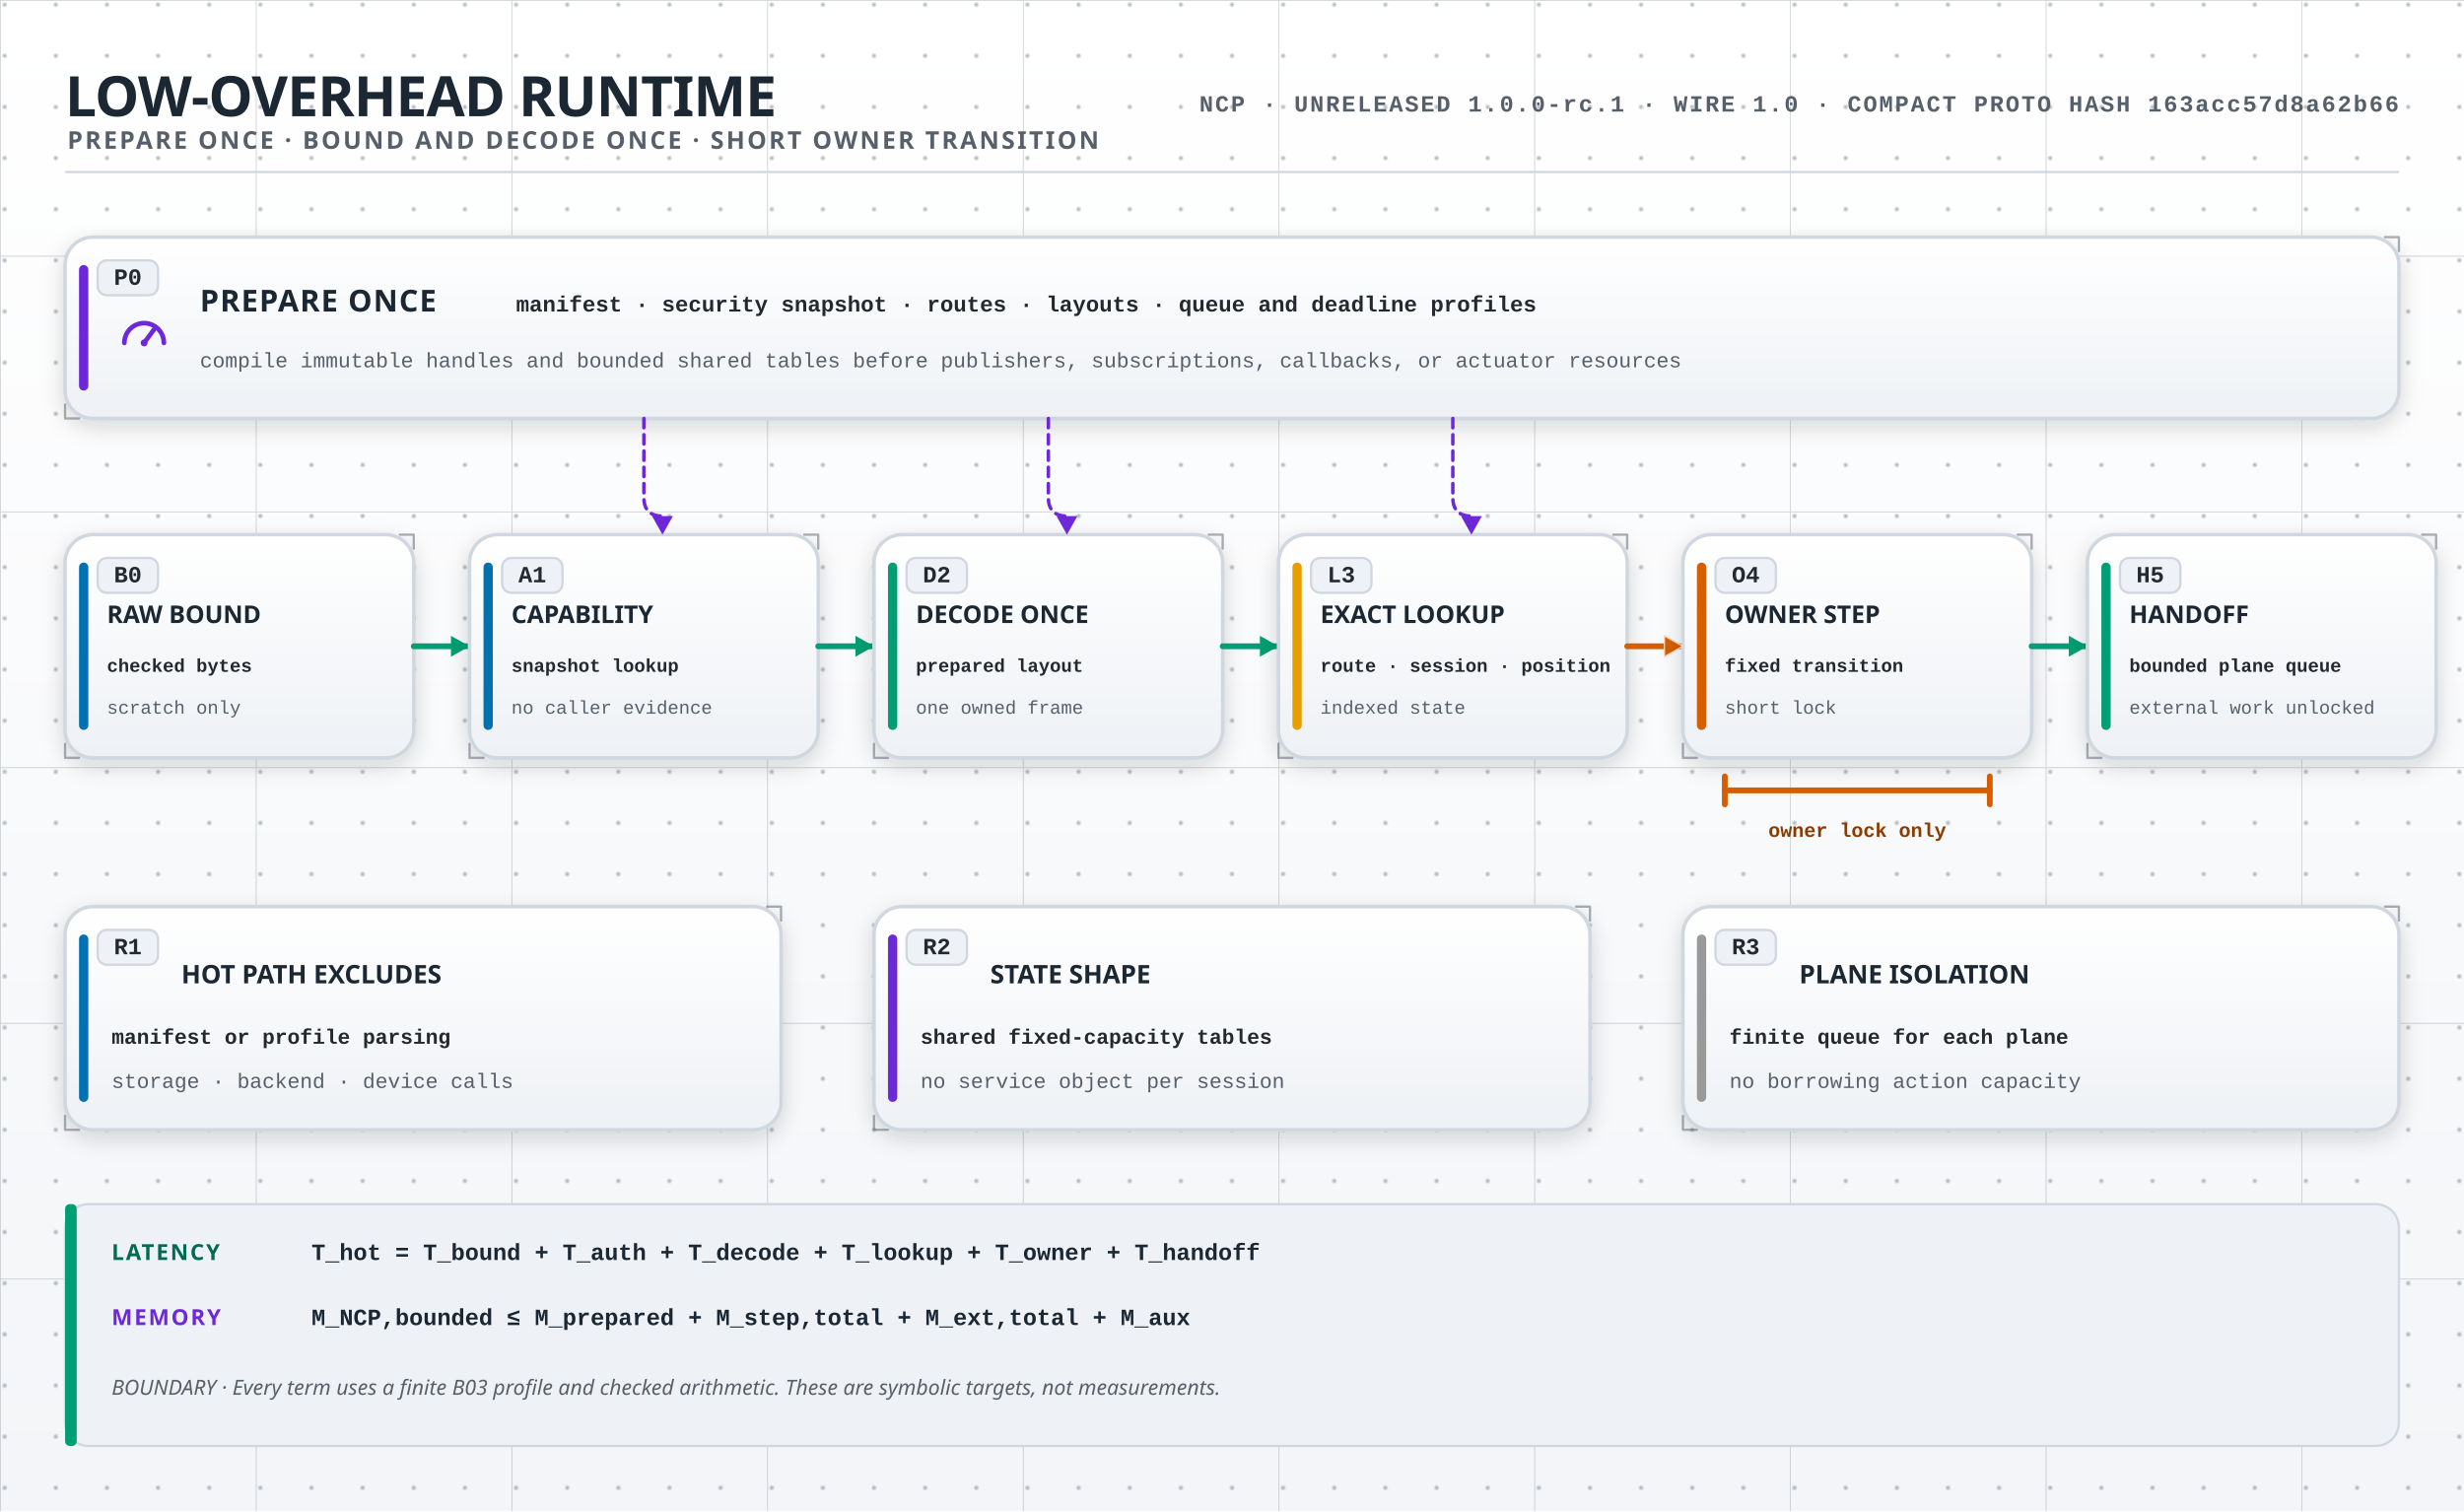
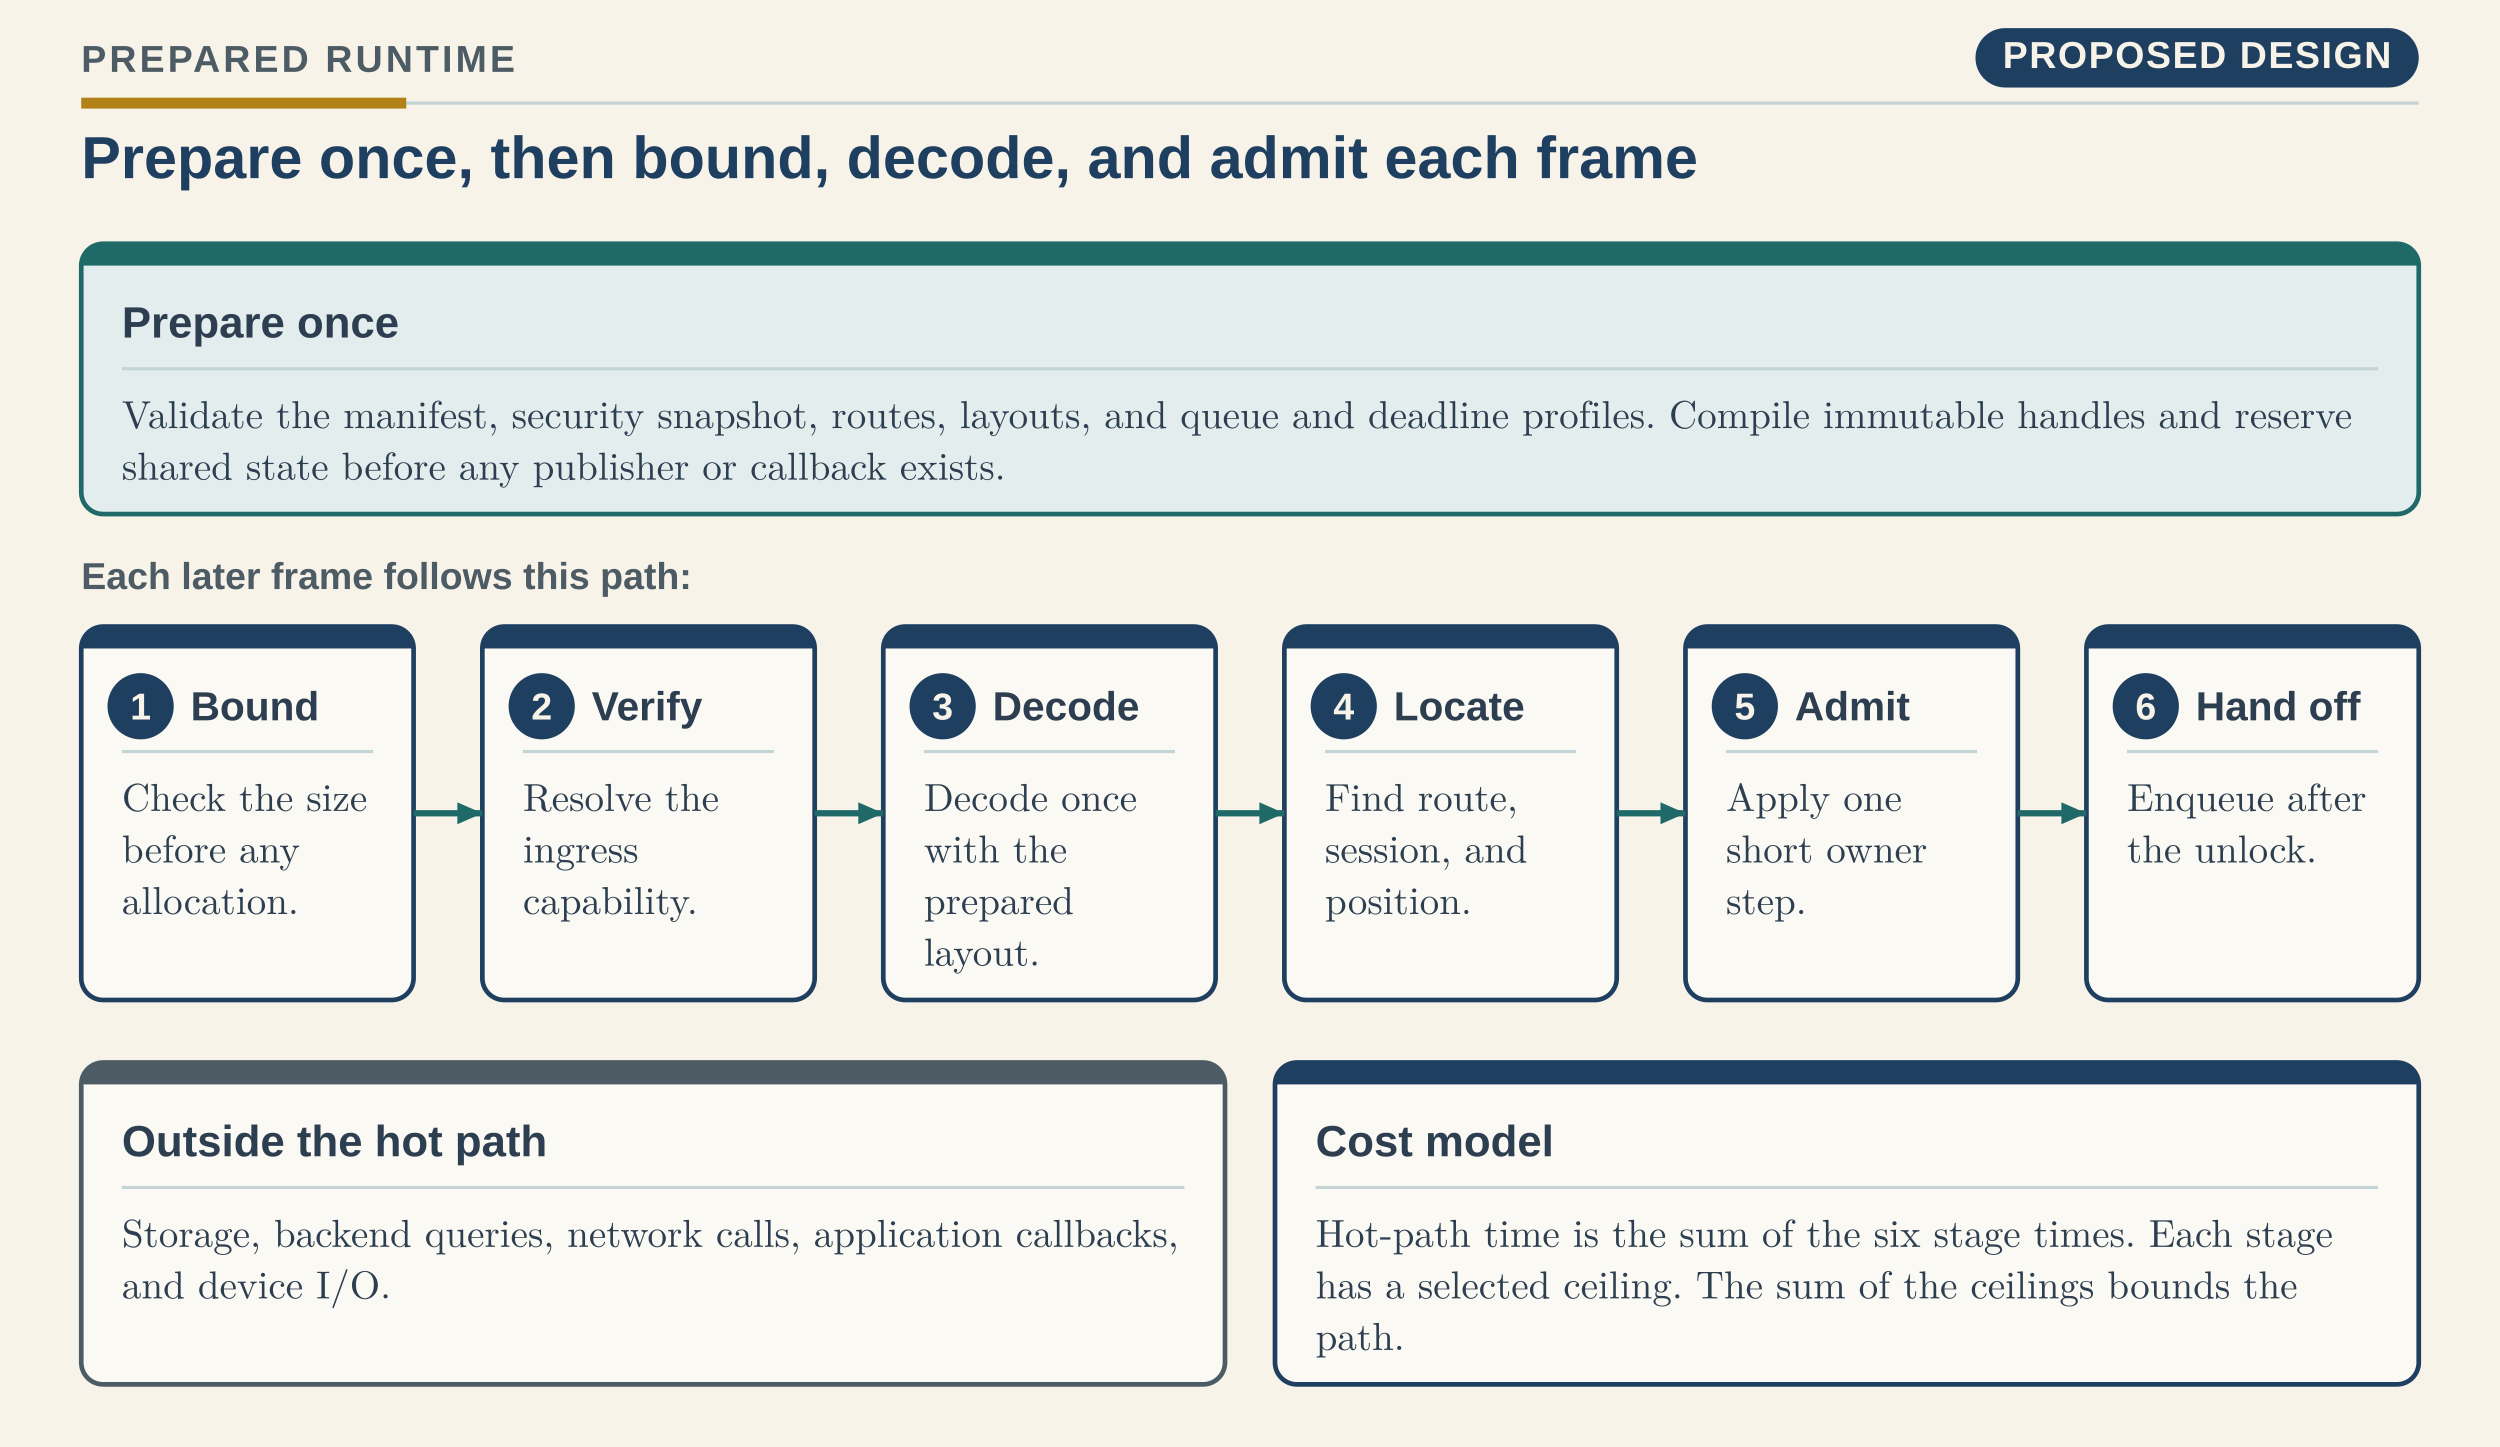
- <svg xmlns="http://www.w3.org/2000/svg" width="1060" height="650" viewBox="0 0 1060 650" font-family="-apple-system, BlinkMacSystemFont, 'Segoe UI', 'Noto Sans', Helvetica, Arial, sans-serif" role="img" aria-labelledby="ncp-runtime-title ncp-runtime-desc">
+ <svg xmlns="http://www.w3.org/2000/svg" xml:lang="en" width="1600" height="926" viewBox="0 0 1600 926" role="img" aria-labelledby="runtime-title runtime-desc">
  <defs>
-     <linearGradient id="pageBg" x1="0" y1="0" x2="0" y2="1">
-       <stop offset="0" stop-color="#ffffff" />
-       <stop offset="1" stop-color="#f3f5f8" />
-     </linearGradient>
-     <linearGradient id="surface" x1="0" y1="0" x2="0" y2="1">
-       <stop offset="0" stop-color="#ffffff" />
-       <stop offset="1" stop-color="#eef1f5" />
-     </linearGradient>
-     <linearGradient id="busAction" x1="0" y1="0" x2="1" y2="0">
-       <stop offset="0" stop-color="#D55E00" stop-opacity="1" />
-       <stop offset="0.5" stop-color="#D55E00" stop-opacity="1" />
-       <stop offset="1" stop-color="#b94f00" stop-opacity="1" />
-     </linearGradient>
-     <linearGradient id="contractHero" x1="0" y1="0" x2="1" y2="1">
-       <stop offset="0" stop-color="#6D28D9" />
-       <stop offset="1" stop-color="#5b21b6" />
-     </linearGradient>
-     <radialGradient id="gridDot" cx="0.5" cy="0.5" r="0.5">
-       <stop offset="0" stop-color="#57606a" stop-opacity="0.5" />
-       <stop offset="1" stop-color="#57606a" stop-opacity="0" />
-     </radialGradient>
-     <pattern id="grid" width="22" height="22" patternUnits="userSpaceOnUse">
-       <circle cx="2" cy="2" r="1.4" fill="url(#gridDot)" />
+     <style>.s{font-family:'Source Sans Pro', 'Source Sans 3', Arial, 'Liberation Sans', 'Helvetica Neue', Helvetica, sans-serif}.r{font-family:'Latin Modern Roman', 'LM Roman 10', 'Times New Roman', 'Liberation Serif', Times, serif}</style>
+     <marker id="runtime-arrow-turquoise" viewBox="0 0 16 14" refX="16" refY="7" markerWidth="16" markerHeight="14" markerUnits="userSpaceOnUse" orient="auto-start-reverse">
+       <path d="M0,0 L16,7 L0,14 z" fill="#1F6968" />
+     </marker>
+     <pattern id="runtime-hatch" width="12" height="12" patternUnits="userSpaceOnUse" patternTransform="rotate(40)">
+       <line x1="0" y1="0" x2="0" y2="12" stroke="#B28218" stroke-width="3" />
    </pattern>
-     <pattern id="gridMajor" width="110" height="110" patternUnits="userSpaceOnUse">
-       <path d="M110 0H0V110" fill="none" stroke="#57606a" stroke-width="0.75" stroke-opacity="0.26" />
-     </pattern>
-     <filter id="soft" x="-40%" y="-40%" width="180%" height="180%" color-interpolation-filters="sRGB">
-       <feDropShadow dx="0" dy="3" stdDeviation="5" flood-color="#1b2733" flood-opacity="0.18" />
-     </filter>
-     <filter id="halo" x="-60%" y="-60%" width="220%" height="220%" color-interpolation-filters="sRGB">
-       <feGaussianBlur stdDeviation="3" />
-     </filter>
-     <filter id="glow" x="-90%" y="-90%" width="280%" height="280%" color-interpolation-filters="sRGB">
-       <feGaussianBlur in="SourceAlpha" stdDeviation="3.4" result="b" />
-       <feFlood flood-color="#D55E00" flood-opacity="0.4" />
-       <feComposite in2="b" operator="in" result="g" />
-       <feMerge>
-         <feMergeNode in="g" />
-         <feMergeNode in="SourceGraphic" />
-       </feMerge>
-     </filter>
-     <marker id="arrowAction" markerUnits="userSpaceOnUse" markerWidth="12" markerHeight="12" refX="9" refY="5.5" orient="auto">
-       <path d="M1,1 L9,5.5 L1,10 Z" fill="#D55E00" />
-     </marker>
-     <marker id="arrowControl" markerUnits="userSpaceOnUse" markerWidth="12" markerHeight="12" refX="9" refY="5.5" orient="auto">
-       <path d="M1,1 L9,5.5 L1,10 Z" fill="#0072B2" />
-     </marker>
-     <marker id="replyControl" markerUnits="userSpaceOnUse" markerWidth="12" markerHeight="12" refX="9" refY="5.5" orient="auto">
-       <path d="M2,1.5 L9,5.5 L2,9.5" fill="none" stroke="#0072B2" stroke-width="1.7" stroke-linecap="round" stroke-linejoin="round" />
-     </marker>
-     <marker id="arrowPercep" markerUnits="userSpaceOnUse" markerWidth="12" markerHeight="12" refX="9" refY="5.5" orient="auto">
-       <path d="M1,1 L9,5.5 L1,10 Z" fill="#56B4E9" />
-     </marker>
-     <marker id="tapObserve" markerUnits="userSpaceOnUse" markerWidth="10" markerHeight="10" refX="5" refY="5" orient="auto">
-       <circle cx="5" cy="5" r="3.2" fill="none" stroke="#999999" stroke-width="1.5" />
-     </marker>
-     <marker id="arrowContract" markerUnits="userSpaceOnUse" markerWidth="12" markerHeight="12" refX="9" refY="5.5" orient="auto">
-       <path d="M1,1 L9,5.5 L1,10 Z" fill="#6D28D9" />
-     </marker>
-     <marker id="submoduleArrow" markerUnits="userSpaceOnUse" markerWidth="12" markerHeight="12" refX="9" refY="5.5" orient="auto">
-       <path d="M2,1.5 L9,5.5 L2,9.5" fill="none" stroke="#999999" stroke-width="1.7" stroke-linecap="round" stroke-linejoin="round" />
-     </marker>
-     <marker id="arrowActive" markerUnits="userSpaceOnUse" markerWidth="12" markerHeight="12" refX="9" refY="5.5" orient="auto">
-       <path d="M1,1 L9,5.5 L1,10 Z" fill="#009E73" />
-     </marker>
-     <marker id="arrowEstop" markerUnits="userSpaceOnUse" markerWidth="12" markerHeight="12" refX="9" refY="5.5" orient="auto">
-       <path d="M1,1 L9,5.5 L1,10 Z" fill="#D55E00" stroke="#ffd9c2" stroke-width="0.6" />
-     </marker>
-     <marker id="arrowHold" markerUnits="userSpaceOnUse" markerWidth="12" markerHeight="12" refX="9" refY="5.5" orient="auto">
-       <path d="M1,1 L9,5.5 L1,10 Z" fill="#E69F00" />
-     </marker>
-     <marker id="arrowMut" markerUnits="userSpaceOnUse" markerWidth="12" markerHeight="12" refX="9" refY="5.5" orient="auto">
-       <path d="M1,1 L9,5.5 L1,10 Z" fill="#57606a" />
-     </marker>
-     <marker id="arrowConfig" markerUnits="userSpaceOnUse" markerWidth="12" markerHeight="12" refX="9" refY="5.5" orient="auto">
-       <path d="M1,1 L9,5.5 L1,10 Z" fill="#CC79A7" />
-     </marker>
-     <filter id="glowContract" x="-90%" y="-90%" width="280%" height="280%" color-interpolation-filters="sRGB">
-       <feGaussianBlur in="SourceAlpha" stdDeviation="3.4" result="b" />
-       <feFlood flood-color="#6D28D9" flood-opacity="0.4" />
-       <feComposite in2="b" operator="in" result="g" />
-       <feMerge>
-         <feMergeNode in="g" />
-         <feMergeNode in="SourceGraphic" />
-       </feMerge>
-     </filter>
-     <filter id="glowActive" x="-90%" y="-90%" width="280%" height="280%" color-interpolation-filters="sRGB">
-       <feGaussianBlur in="SourceAlpha" stdDeviation="3.4" result="b" />
-       <feFlood flood-color="#009E73" flood-opacity="0.4" />
-       <feComposite in2="b" operator="in" result="g" />
-       <feMerge>
-         <feMergeNode in="g" />
-         <feMergeNode in="SourceGraphic" />
-       </feMerge>
-     </filter>
  </defs>
-   <rect x="0" y="0" width="1060" height="650" rx="0" fill="url(#pageBg)" />
-   <rect x="0" y="0" width="1060" height="650" rx="0" fill="url(#gridMajor)" />
-   <rect x="0" y="0" width="1060" height="650" rx="0" fill="url(#grid)" />
-   <text x="28" y="50" font-family="-apple-system, BlinkMacSystemFont, 'Segoe UI', 'Noto Sans', Helvetica, Arial, sans-serif" font-size="24" font-weight="800" font-style="normal" fill="#1b2733" text-anchor="start" letter-spacing="-0.3" text-rendering="geometricPrecision">LOW-OVERHEAD RUNTIME</text>
-   <text x="29" y="64" font-family="-apple-system, BlinkMacSystemFont, 'Segoe UI', 'Noto Sans', Helvetica, Arial, sans-serif" font-size="10.5" font-weight="600" font-style="normal" fill="#57606a" text-anchor="start" letter-spacing="1.0" text-rendering="geometricPrecision">PREPARE ONCE  ·  BOUND AND DECODE ONCE  ·  SHORT OWNER TRANSITION</text>
-   <line x1="28" y1="74" x2="1032" y2="74" stroke="#d0d7de" stroke-width="1" stroke-linecap="butt" />
-   <text x="1032" y="48" font-family="ui-monospace, SFMono-Regular, 'SF Mono', Menlo, Consolas, 'Liberation Mono', monospace" font-size="10" font-weight="600" font-style="normal" fill="#57606a" text-anchor="end" letter-spacing="0.8" text-rendering="geometricPrecision">NCP · UNRELEASED 1.0.0-rc.1 · WIRE 1.0 · COMPACT PROTO HASH 163acc57d8a62b66</text>
-   <rect x="28" y="102" width="1004" height="78" rx="12" fill="url(#surface)" filter="url(#soft)" />
-   <rect x="28" y="102" width="1004" height="78" rx="12" fill="none" stroke="#d0d7de" stroke-width="1.5" />
-   <rect x="34" y="114" width="4" height="54" rx="2" fill="#6D28D9" />
-   <path d="M1026,102 L1032,102 L1032,108" fill="none" stroke="#57606a" stroke-width="1" stroke-linecap="round" stroke-linejoin="round" stroke-opacity="0.5" />
-   <path d="M28,174 L28,180 L34,180" fill="none" stroke="#57606a" stroke-width="1" stroke-linecap="round" stroke-linejoin="round" stroke-opacity="0.5" />
-   <rect x="42" y="112" width="26" height="15" rx="4" fill="#eef1f5" stroke="#d0d7de" stroke-width="1" />
-   <text x="55" y="122.5" font-family="ui-monospace, SFMono-Regular, 'SF Mono', Menlo, Consolas, 'Liberation Mono', monospace" font-size="10" font-weight="700" font-style="normal" fill="#24292f" text-anchor="middle" text-rendering="geometricPrecision">P0</text>
-   <g transform="translate(50,130) scale(1)" fill="none" stroke="#6D28D9" stroke-width="2" stroke-linecap="round" stroke-linejoin="round">
-     <path d="M3.5 17.5a8.5 8.5 0 0 1 17 0" />
-     <path d="M12 17.5 16.2 11.8" />
-     <circle cx="12" cy="17.5" r="1.5" fill="#6D28D9" stroke="none" />
-   </g>
-   <text x="86" y="134" font-family="-apple-system, BlinkMacSystemFont, 'Segoe UI', 'Noto Sans', Helvetica, Arial, sans-serif" font-size="13" font-weight="800" font-style="normal" fill="#1b2733" text-anchor="start" letter-spacing="0.5" text-rendering="geometricPrecision">PREPARE ONCE</text>
-   <text x="222" y="134" font-family="ui-monospace, SFMono-Regular, 'SF Mono', Menlo, Consolas, 'Liberation Mono', monospace" font-size="9.5" font-weight="600" font-style="normal" fill="#24292f" text-anchor="start" text-rendering="geometricPrecision">manifest · security snapshot · routes · layouts · queue and deadline profiles</text>
-   <text x="86" y="158" font-family="ui-monospace, SFMono-Regular, 'SF Mono', Menlo, Consolas, 'Liberation Mono', monospace" font-size="9" font-weight="500" font-style="normal" fill="#57606a" text-anchor="start" text-rendering="geometricPrecision">compile immutable handles and bounded shared tables before publishers, subscriptions, callbacks, or actuator resources</text>
-   <rect x="28" y="230" width="150" height="96" rx="12" fill="url(#surface)" filter="url(#soft)" />
-   <rect x="28" y="230" width="150" height="96" rx="12" fill="none" stroke="#d0d7de" stroke-width="1.5" />
-   <rect x="34" y="242" width="4" height="72" rx="2" fill="#0072B2" />
-   <path d="M172,230 L178,230 L178,236" fill="none" stroke="#57606a" stroke-width="1" stroke-linecap="round" stroke-linejoin="round" stroke-opacity="0.5" />
-   <path d="M28,320 L28,326 L34,326" fill="none" stroke="#57606a" stroke-width="1" stroke-linecap="round" stroke-linejoin="round" stroke-opacity="0.5" />
-   <rect x="42" y="240" width="26" height="15" rx="4" fill="#eef1f5" stroke="#d0d7de" stroke-width="1" />
-   <text x="55" y="250.5" font-family="ui-monospace, SFMono-Regular, 'SF Mono', Menlo, Consolas, 'Liberation Mono', monospace" font-size="10" font-weight="700" font-style="normal" fill="#24292f" text-anchor="middle" text-rendering="geometricPrecision">B0</text>
-   <text x="46" y="268" font-family="-apple-system, BlinkMacSystemFont, 'Segoe UI', 'Noto Sans', Helvetica, Arial, sans-serif" font-size="10.5" font-weight="800" font-style="normal" fill="#1b2733" text-anchor="start" text-rendering="geometricPrecision">RAW BOUND</text>
-   <text x="46" y="289" font-family="ui-monospace, SFMono-Regular, 'SF Mono', Menlo, Consolas, 'Liberation Mono', monospace" font-size="8" font-weight="600" font-style="normal" fill="#24292f" text-anchor="start" text-rendering="geometricPrecision">checked bytes</text>
-   <text x="46" y="307" font-family="ui-monospace, SFMono-Regular, 'SF Mono', Menlo, Consolas, 'Liberation Mono', monospace" font-size="8" font-weight="500" font-style="normal" fill="#57606a" text-anchor="start" text-rendering="geometricPrecision">scratch only</text>
-   <line x1="178" y1="278" x2="202" y2="278" stroke="#009E73" stroke-width="2.5" stroke-linecap="round" marker-end="url(#arrowActive)" />
-   <rect x="202" y="230" width="150" height="96" rx="12" fill="url(#surface)" filter="url(#soft)" />
-   <rect x="202" y="230" width="150" height="96" rx="12" fill="none" stroke="#d0d7de" stroke-width="1.5" />
-   <rect x="208" y="242" width="4" height="72" rx="2" fill="#0072B2" />
-   <path d="M346,230 L352,230 L352,236" fill="none" stroke="#57606a" stroke-width="1" stroke-linecap="round" stroke-linejoin="round" stroke-opacity="0.5" />
-   <path d="M202,320 L202,326 L208,326" fill="none" stroke="#57606a" stroke-width="1" stroke-linecap="round" stroke-linejoin="round" stroke-opacity="0.5" />
-   <rect x="216" y="240" width="26" height="15" rx="4" fill="#eef1f5" stroke="#d0d7de" stroke-width="1" />
-   <text x="229" y="250.5" font-family="ui-monospace, SFMono-Regular, 'SF Mono', Menlo, Consolas, 'Liberation Mono', monospace" font-size="10" font-weight="700" font-style="normal" fill="#24292f" text-anchor="middle" text-rendering="geometricPrecision">A1</text>
-   <text x="220" y="268" font-family="-apple-system, BlinkMacSystemFont, 'Segoe UI', 'Noto Sans', Helvetica, Arial, sans-serif" font-size="10.5" font-weight="800" font-style="normal" fill="#1b2733" text-anchor="start" text-rendering="geometricPrecision">CAPABILITY</text>
-   <text x="220" y="289" font-family="ui-monospace, SFMono-Regular, 'SF Mono', Menlo, Consolas, 'Liberation Mono', monospace" font-size="8" font-weight="600" font-style="normal" fill="#24292f" text-anchor="start" text-rendering="geometricPrecision">snapshot lookup</text>
-   <text x="220" y="307" font-family="ui-monospace, SFMono-Regular, 'SF Mono', Menlo, Consolas, 'Liberation Mono', monospace" font-size="8" font-weight="500" font-style="normal" fill="#57606a" text-anchor="start" text-rendering="geometricPrecision">no caller evidence</text>
-   <line x1="352" y1="278" x2="376" y2="278" stroke="#009E73" stroke-width="2.5" stroke-linecap="round" marker-end="url(#arrowActive)" />
-   <rect x="376" y="230" width="150" height="96" rx="12" fill="url(#surface)" filter="url(#soft)" />
-   <rect x="376" y="230" width="150" height="96" rx="12" fill="none" stroke="#d0d7de" stroke-width="1.5" />
-   <rect x="382" y="242" width="4" height="72" rx="2" fill="#009E73" />
-   <path d="M520,230 L526,230 L526,236" fill="none" stroke="#57606a" stroke-width="1" stroke-linecap="round" stroke-linejoin="round" stroke-opacity="0.5" />
-   <path d="M376,320 L376,326 L382,326" fill="none" stroke="#57606a" stroke-width="1" stroke-linecap="round" stroke-linejoin="round" stroke-opacity="0.5" />
-   <rect x="390" y="240" width="26" height="15" rx="4" fill="#eef1f5" stroke="#d0d7de" stroke-width="1" />
-   <text x="403" y="250.5" font-family="ui-monospace, SFMono-Regular, 'SF Mono', Menlo, Consolas, 'Liberation Mono', monospace" font-size="10" font-weight="700" font-style="normal" fill="#24292f" text-anchor="middle" text-rendering="geometricPrecision">D2</text>
-   <text x="394" y="268" font-family="-apple-system, BlinkMacSystemFont, 'Segoe UI', 'Noto Sans', Helvetica, Arial, sans-serif" font-size="10.5" font-weight="800" font-style="normal" fill="#1b2733" text-anchor="start" text-rendering="geometricPrecision">DECODE ONCE</text>
-   <text x="394" y="289" font-family="ui-monospace, SFMono-Regular, 'SF Mono', Menlo, Consolas, 'Liberation Mono', monospace" font-size="8" font-weight="600" font-style="normal" fill="#24292f" text-anchor="start" text-rendering="geometricPrecision">prepared layout</text>
-   <text x="394" y="307" font-family="ui-monospace, SFMono-Regular, 'SF Mono', Menlo, Consolas, 'Liberation Mono', monospace" font-size="8" font-weight="500" font-style="normal" fill="#57606a" text-anchor="start" text-rendering="geometricPrecision">one owned frame</text>
-   <line x1="526" y1="278" x2="550" y2="278" stroke="#009E73" stroke-width="2.5" stroke-linecap="round" marker-end="url(#arrowActive)" />
-   <rect x="550" y="230" width="150" height="96" rx="12" fill="url(#surface)" filter="url(#soft)" />
-   <rect x="550" y="230" width="150" height="96" rx="12" fill="none" stroke="#d0d7de" stroke-width="1.5" />
-   <rect x="556" y="242" width="4" height="72" rx="2" fill="#E69F00" />
-   <path d="M694,230 L700,230 L700,236" fill="none" stroke="#57606a" stroke-width="1" stroke-linecap="round" stroke-linejoin="round" stroke-opacity="0.5" />
-   <path d="M550,320 L550,326 L556,326" fill="none" stroke="#57606a" stroke-width="1" stroke-linecap="round" stroke-linejoin="round" stroke-opacity="0.5" />
-   <rect x="564" y="240" width="26" height="15" rx="4" fill="#eef1f5" stroke="#d0d7de" stroke-width="1" />
-   <text x="577" y="250.5" font-family="ui-monospace, SFMono-Regular, 'SF Mono', Menlo, Consolas, 'Liberation Mono', monospace" font-size="10" font-weight="700" font-style="normal" fill="#24292f" text-anchor="middle" text-rendering="geometricPrecision">L3</text>
-   <text x="568" y="268" font-family="-apple-system, BlinkMacSystemFont, 'Segoe UI', 'Noto Sans', Helvetica, Arial, sans-serif" font-size="10.5" font-weight="800" font-style="normal" fill="#1b2733" text-anchor="start" text-rendering="geometricPrecision">EXACT LOOKUP</text>
-   <text x="568" y="289" font-family="ui-monospace, SFMono-Regular, 'SF Mono', Menlo, Consolas, 'Liberation Mono', monospace" font-size="8" font-weight="600" font-style="normal" fill="#24292f" text-anchor="start" text-rendering="geometricPrecision">route · session · position</text>
-   <text x="568" y="307" font-family="ui-monospace, SFMono-Regular, 'SF Mono', Menlo, Consolas, 'Liberation Mono', monospace" font-size="8" font-weight="500" font-style="normal" fill="#57606a" text-anchor="start" text-rendering="geometricPrecision">indexed state</text>
-   <line x1="700" y1="278" x2="724" y2="278" stroke="#D55E00" stroke-width="2.5" stroke-linecap="round" marker-end="url(#arrowEstop)" />
-   <rect x="724" y="230" width="150" height="96" rx="12" fill="url(#surface)" filter="url(#soft)" />
-   <rect x="724" y="230" width="150" height="96" rx="12" fill="none" stroke="#d0d7de" stroke-width="1.5" />
-   <rect x="730" y="242" width="4" height="72" rx="2" fill="#D55E00" />
-   <path d="M868,230 L874,230 L874,236" fill="none" stroke="#57606a" stroke-width="1" stroke-linecap="round" stroke-linejoin="round" stroke-opacity="0.5" />
-   <path d="M724,320 L724,326 L730,326" fill="none" stroke="#57606a" stroke-width="1" stroke-linecap="round" stroke-linejoin="round" stroke-opacity="0.5" />
-   <rect x="738" y="240" width="26" height="15" rx="4" fill="#eef1f5" stroke="#d0d7de" stroke-width="1" />
-   <text x="751" y="250.5" font-family="ui-monospace, SFMono-Regular, 'SF Mono', Menlo, Consolas, 'Liberation Mono', monospace" font-size="10" font-weight="700" font-style="normal" fill="#24292f" text-anchor="middle" text-rendering="geometricPrecision">O4</text>
-   <text x="742" y="268" font-family="-apple-system, BlinkMacSystemFont, 'Segoe UI', 'Noto Sans', Helvetica, Arial, sans-serif" font-size="10.5" font-weight="800" font-style="normal" fill="#1b2733" text-anchor="start" text-rendering="geometricPrecision">OWNER STEP</text>
-   <text x="742" y="289" font-family="ui-monospace, SFMono-Regular, 'SF Mono', Menlo, Consolas, 'Liberation Mono', monospace" font-size="8" font-weight="600" font-style="normal" fill="#24292f" text-anchor="start" text-rendering="geometricPrecision">fixed transition</text>
-   <text x="742" y="307" font-family="ui-monospace, SFMono-Regular, 'SF Mono', Menlo, Consolas, 'Liberation Mono', monospace" font-size="8" font-weight="500" font-style="normal" fill="#57606a" text-anchor="start" text-rendering="geometricPrecision">short lock</text>
-   <line x1="874" y1="278" x2="898" y2="278" stroke="#009E73" stroke-width="2.5" stroke-linecap="round" marker-end="url(#arrowActive)" />
-   <rect x="898" y="230" width="150" height="96" rx="12" fill="url(#surface)" filter="url(#soft)" />
-   <rect x="898" y="230" width="150" height="96" rx="12" fill="none" stroke="#d0d7de" stroke-width="1.5" />
-   <rect x="904" y="242" width="4" height="72" rx="2" fill="#009E73" />
-   <path d="M1042,230 L1048,230 L1048,236" fill="none" stroke="#57606a" stroke-width="1" stroke-linecap="round" stroke-linejoin="round" stroke-opacity="0.5" />
-   <path d="M898,320 L898,326 L904,326" fill="none" stroke="#57606a" stroke-width="1" stroke-linecap="round" stroke-linejoin="round" stroke-opacity="0.5" />
-   <rect x="912" y="240" width="26" height="15" rx="4" fill="#eef1f5" stroke="#d0d7de" stroke-width="1" />
-   <text x="925" y="250.5" font-family="ui-monospace, SFMono-Regular, 'SF Mono', Menlo, Consolas, 'Liberation Mono', monospace" font-size="10" font-weight="700" font-style="normal" fill="#24292f" text-anchor="middle" text-rendering="geometricPrecision">H5</text>
-   <text x="916" y="268" font-family="-apple-system, BlinkMacSystemFont, 'Segoe UI', 'Noto Sans', Helvetica, Arial, sans-serif" font-size="10.5" font-weight="800" font-style="normal" fill="#1b2733" text-anchor="start" text-rendering="geometricPrecision">HANDOFF</text>
-   <text x="916" y="289" font-family="ui-monospace, SFMono-Regular, 'SF Mono', Menlo, Consolas, 'Liberation Mono', monospace" font-size="8" font-weight="600" font-style="normal" fill="#24292f" text-anchor="start" text-rendering="geometricPrecision">bounded plane queue</text>
-   <text x="916" y="307" font-family="ui-monospace, SFMono-Regular, 'SF Mono', Menlo, Consolas, 'Liberation Mono', monospace" font-size="8" font-weight="500" font-style="normal" fill="#57606a" text-anchor="start" text-rendering="geometricPrecision">external work unlocked</text>
-   <path d="M277,180 L277,214 Q277,222 285,222 L285,230" fill="none" stroke="#6D28D9" stroke-width="1.5" stroke-linecap="round" stroke-linejoin="round" stroke-dasharray="4 3" marker-end="url(#arrowContract)" />
-   <path d="M451,180 L451,214 Q451,222 459,222 L459,230" fill="none" stroke="#6D28D9" stroke-width="1.5" stroke-linecap="round" stroke-linejoin="round" stroke-dasharray="4 3" marker-end="url(#arrowContract)" />
-   <path d="M625,180 L625,214 Q625,222 633,222 L633,230" fill="none" stroke="#6D28D9" stroke-width="1.5" stroke-linecap="round" stroke-linejoin="round" stroke-dasharray="4 3" marker-end="url(#arrowContract)" />
-   <line x1="742" y1="340" x2="856" y2="340" stroke="#D55E00" stroke-width="2.5" stroke-linecap="round" />
-   <line x1="742" y1="334" x2="742" y2="346" stroke="#D55E00" stroke-width="2.5" stroke-linecap="round" />
-   <line x1="856" y1="334" x2="856" y2="346" stroke="#D55E00" stroke-width="2.5" stroke-linecap="round" />
-   <text x="799" y="360" font-family="ui-monospace, SFMono-Regular, 'SF Mono', Menlo, Consolas, 'Liberation Mono', monospace" font-size="8.5" font-weight="700" font-style="normal" fill="#8C3B00" text-anchor="middle" text-rendering="geometricPrecision">owner lock only</text>
-   <rect x="28" y="390" width="308" height="96" rx="12" fill="url(#surface)" filter="url(#soft)" />
-   <rect x="28" y="390" width="308" height="96" rx="12" fill="none" stroke="#d0d7de" stroke-width="1.5" />
-   <rect x="34" y="402" width="4" height="72" rx="2" fill="#0072B2" />
-   <path d="M330,390 L336,390 L336,396" fill="none" stroke="#57606a" stroke-width="1" stroke-linecap="round" stroke-linejoin="round" stroke-opacity="0.5" />
-   <path d="M28,480 L28,486 L34,486" fill="none" stroke="#57606a" stroke-width="1" stroke-linecap="round" stroke-linejoin="round" stroke-opacity="0.5" />
-   <rect x="42" y="400" width="26" height="15" rx="4" fill="#eef1f5" stroke="#d0d7de" stroke-width="1" />
-   <text x="55" y="410.5" font-family="ui-monospace, SFMono-Regular, 'SF Mono', Menlo, Consolas, 'Liberation Mono', monospace" font-size="10" font-weight="700" font-style="normal" fill="#24292f" text-anchor="middle" text-rendering="geometricPrecision">R1</text>
-   <text x="78" y="423" font-family="-apple-system, BlinkMacSystemFont, 'Segoe UI', 'Noto Sans', Helvetica, Arial, sans-serif" font-size="11" font-weight="800" font-style="normal" fill="#1b2733" text-anchor="start" text-rendering="geometricPrecision">HOT PATH EXCLUDES</text>
-   <text x="48" y="449" font-family="ui-monospace, SFMono-Regular, 'SF Mono', Menlo, Consolas, 'Liberation Mono', monospace" font-size="9" font-weight="600" font-style="normal" fill="#24292f" text-anchor="start" text-rendering="geometricPrecision">manifest or profile parsing</text>
-   <text x="48" y="468" font-family="ui-monospace, SFMono-Regular, 'SF Mono', Menlo, Consolas, 'Liberation Mono', monospace" font-size="9" font-weight="500" font-style="normal" fill="#57606a" text-anchor="start" text-rendering="geometricPrecision">storage · backend · device calls</text>
-   <rect x="376" y="390" width="308" height="96" rx="12" fill="url(#surface)" filter="url(#soft)" />
-   <rect x="376" y="390" width="308" height="96" rx="12" fill="none" stroke="#d0d7de" stroke-width="1.5" />
-   <rect x="382" y="402" width="4" height="72" rx="2" fill="#6D28D9" />
-   <path d="M678,390 L684,390 L684,396" fill="none" stroke="#57606a" stroke-width="1" stroke-linecap="round" stroke-linejoin="round" stroke-opacity="0.5" />
-   <path d="M376,480 L376,486 L382,486" fill="none" stroke="#57606a" stroke-width="1" stroke-linecap="round" stroke-linejoin="round" stroke-opacity="0.5" />
-   <rect x="390" y="400" width="26" height="15" rx="4" fill="#eef1f5" stroke="#d0d7de" stroke-width="1" />
-   <text x="403" y="410.5" font-family="ui-monospace, SFMono-Regular, 'SF Mono', Menlo, Consolas, 'Liberation Mono', monospace" font-size="10" font-weight="700" font-style="normal" fill="#24292f" text-anchor="middle" text-rendering="geometricPrecision">R2</text>
-   <text x="426" y="423" font-family="-apple-system, BlinkMacSystemFont, 'Segoe UI', 'Noto Sans', Helvetica, Arial, sans-serif" font-size="11" font-weight="800" font-style="normal" fill="#1b2733" text-anchor="start" text-rendering="geometricPrecision">STATE SHAPE</text>
-   <text x="396" y="449" font-family="ui-monospace, SFMono-Regular, 'SF Mono', Menlo, Consolas, 'Liberation Mono', monospace" font-size="9" font-weight="600" font-style="normal" fill="#24292f" text-anchor="start" text-rendering="geometricPrecision">shared fixed-capacity tables</text>
-   <text x="396" y="468" font-family="ui-monospace, SFMono-Regular, 'SF Mono', Menlo, Consolas, 'Liberation Mono', monospace" font-size="9" font-weight="500" font-style="normal" fill="#57606a" text-anchor="start" text-rendering="geometricPrecision">no service object per session</text>
-   <rect x="724" y="390" width="308" height="96" rx="12" fill="url(#surface)" filter="url(#soft)" />
-   <rect x="724" y="390" width="308" height="96" rx="12" fill="none" stroke="#d0d7de" stroke-width="1.5" />
-   <rect x="730" y="402" width="4" height="72" rx="2" fill="#999999" />
-   <path d="M1026,390 L1032,390 L1032,396" fill="none" stroke="#57606a" stroke-width="1" stroke-linecap="round" stroke-linejoin="round" stroke-opacity="0.5" />
-   <path d="M724,480 L724,486 L730,486" fill="none" stroke="#57606a" stroke-width="1" stroke-linecap="round" stroke-linejoin="round" stroke-opacity="0.5" />
-   <rect x="738" y="400" width="26" height="15" rx="4" fill="#eef1f5" stroke="#d0d7de" stroke-width="1" />
-   <text x="751" y="410.5" font-family="ui-monospace, SFMono-Regular, 'SF Mono', Menlo, Consolas, 'Liberation Mono', monospace" font-size="10" font-weight="700" font-style="normal" fill="#24292f" text-anchor="middle" text-rendering="geometricPrecision">R3</text>
-   <text x="774" y="423" font-family="-apple-system, BlinkMacSystemFont, 'Segoe UI', 'Noto Sans', Helvetica, Arial, sans-serif" font-size="11" font-weight="800" font-style="normal" fill="#1b2733" text-anchor="start" text-rendering="geometricPrecision">PLANE ISOLATION</text>
-   <text x="744" y="449" font-family="ui-monospace, SFMono-Regular, 'SF Mono', Menlo, Consolas, 'Liberation Mono', monospace" font-size="9" font-weight="600" font-style="normal" fill="#24292f" text-anchor="start" text-rendering="geometricPrecision">finite queue for each plane</text>
-   <text x="744" y="468" font-family="ui-monospace, SFMono-Regular, 'SF Mono', Menlo, Consolas, 'Liberation Mono', monospace" font-size="9" font-weight="500" font-style="normal" fill="#57606a" text-anchor="start" text-rendering="geometricPrecision">no borrowing action capacity</text>
-   <rect x="28" y="518" width="1004" height="104" rx="10" fill="#eef1f5" stroke="#d0d7de" stroke-width="1" />
-   <rect x="28" y="518" width="5" height="104" rx="2" fill="#009E73" />
-   <text x="48" y="542" font-family="-apple-system, BlinkMacSystemFont, 'Segoe UI', 'Noto Sans', Helvetica, Arial, sans-serif" font-size="9.5" font-weight="800" font-style="normal" fill="#006B4F" text-anchor="start" letter-spacing="0.8" text-rendering="geometricPrecision">LATENCY</text>
-   <text x="134" y="542" font-family="ui-monospace, SFMono-Regular, 'SF Mono', Menlo, Consolas, 'Liberation Mono', monospace" font-size="10" font-weight="700" font-style="normal" fill="#1b2733" text-anchor="start" text-rendering="geometricPrecision">T_hot = T_bound + T_auth + T_decode + T_lookup + T_owner + T_handoff</text>
-   <text x="48" y="570" font-family="-apple-system, BlinkMacSystemFont, 'Segoe UI', 'Noto Sans', Helvetica, Arial, sans-serif" font-size="9.5" font-weight="800" font-style="normal" fill="#6D28D9" text-anchor="start" letter-spacing="0.8" text-rendering="geometricPrecision">MEMORY</text>
-   <text x="134" y="570" font-family="ui-monospace, SFMono-Regular, 'SF Mono', Menlo, Consolas, 'Liberation Mono', monospace" font-size="10" font-weight="700" font-style="normal" fill="#1b2733" text-anchor="start" text-rendering="geometricPrecision">M_NCP,bounded ≤ M_prepared + M_step,total + M_ext,total + M_aux</text>
-   <text x="48" y="600" font-family="-apple-system, BlinkMacSystemFont, 'Segoe UI', 'Noto Sans', Helvetica, Arial, sans-serif" font-size="9.0" font-weight="500" font-style="italic" fill="#57606a" text-anchor="start" text-rendering="geometricPrecision">BOUNDARY · Every term uses a finite B03 profile and checked arithmetic. These are symbolic targets, not measurements.</text>
+   <rect width="1600" height="926" fill="#F7F3E9" />
+   <rect x="1264.3" y="18" width="283.7" height="38" rx="19" fill="#1F3F60" />
+   <path d="M52 66 L1548 66" stroke="#C3D3D6" stroke-width="2" fill="none" stroke-linecap="butt" />
+   <path d="M52 66 L260 66" stroke="#B28218" stroke-width="7" fill="none" stroke-linecap="butt" />
+   <rect x="52" y="156" width="1496" height="173" rx="14" fill="#E4EDEE" stroke="#1F6968" stroke-width="3" />
+   <path d="M52 170 L52 170 Q52 156 66 156 L1534 156 Q1548 156 1548 170 L1548 170 Z" fill="#1F6968" />
+   <path d="M78 236 L1522 236" stroke="#C3D3D6" stroke-width="2" fill="none" stroke-linecap="butt" />
+   <rect x="52" y="401" width="212.7" height="239" rx="14" fill="#FBF9F3" stroke="#1F3F60" stroke-width="3" />
+   <path d="M52 415 L52 415 Q52 401 66 401 L250.7 401 Q264.7 401 264.7 415 L264.7 415 Z" fill="#1F3F60" />
+   <circle cx="90" cy="452" r="21.2" fill="#1F3F60" />
+   <path d="M78 481 L238.7 481" stroke="#C3D3D6" stroke-width="2" fill="none" stroke-linecap="butt" />
+   <rect x="308.7" y="401" width="212.7" height="239" rx="14" fill="#FBF9F3" stroke="#1F3F60" stroke-width="3" />
+   <path d="M308.7 415 L308.7 415 Q308.7 401 322.7 401 L507.3 401 Q521.3 401 521.3 415 L521.3 415 Z" fill="#1F3F60" />
+   <circle cx="346.7" cy="452" r="21.2" fill="#1F3F60" />
+   <path d="M334.7 481 L495.3 481" stroke="#C3D3D6" stroke-width="2" fill="none" stroke-linecap="butt" />
+   <rect x="565.3" y="401" width="212.7" height="239" rx="14" fill="#FBF9F3" stroke="#1F3F60" stroke-width="3" />
+   <path d="M565.3 415 L565.3 415 Q565.3 401 579.3 401 L764 401 Q778 401 778 415 L778 415 Z" fill="#1F3F60" />
+   <circle cx="603.3" cy="452" r="21.2" fill="#1F3F60" />
+   <path d="M591.3 481 L752 481" stroke="#C3D3D6" stroke-width="2" fill="none" stroke-linecap="butt" />
+   <rect x="822" y="401" width="212.7" height="239" rx="14" fill="#FBF9F3" stroke="#1F3F60" stroke-width="3" />
+   <path d="M822 415 L822 415 Q822 401 836 401 L1020.7 401 Q1034.7 401 1034.7 415 L1034.7 415 Z" fill="#1F3F60" />
+   <circle cx="860" cy="452" r="21.2" fill="#1F3F60" />
+   <path d="M848 481 L1008.7 481" stroke="#C3D3D6" stroke-width="2" fill="none" stroke-linecap="butt" />
+   <rect x="1078.7" y="401" width="212.7" height="239" rx="14" fill="#FBF9F3" stroke="#1F3F60" stroke-width="3" />
+   <path d="M1078.7 415 L1078.7 415 Q1078.7 401 1092.7 401 L1277.3 401 Q1291.3 401 1291.3 415 L1291.3 415 Z" fill="#1F3F60" />
+   <circle cx="1116.7" cy="452" r="21.2" fill="#1F3F60" />
+   <path d="M1104.7 481 L1265.3 481" stroke="#C3D3D6" stroke-width="2" fill="none" stroke-linecap="butt" />
+   <rect x="1335.3" y="401" width="212.7" height="239" rx="14" fill="#FBF9F3" stroke="#1F3F60" stroke-width="3" />
+   <path d="M1335.3 415 L1335.3 415 Q1335.3 401 1349.3 401 L1534 401 Q1548 401 1548 415 L1548 415 Z" fill="#1F3F60" />
+   <circle cx="1373.3" cy="452" r="21.2" fill="#1F3F60" />
+   <path d="M1361.3 481 L1522 481" stroke="#C3D3D6" stroke-width="2" fill="none" stroke-linecap="butt" />
+   <rect x="52" y="680" width="732" height="206" rx="14" fill="#FBF9F3" stroke="#4D5C64" stroke-width="3" />
+   <path d="M52 694 L52 694 Q52 680 66 680 L770 680 Q784 680 784 694 L784 694 Z" fill="#4D5C64" />
+   <path d="M78 760 L758 760" stroke="#C3D3D6" stroke-width="2" fill="none" stroke-linecap="butt" />
+   <rect x="816" y="680" width="732" height="206" rx="14" fill="#FBF9F3" stroke="#1F3F60" stroke-width="3" />
+   <path d="M816 694 L816 694 Q816 680 830 680 L1534 680 Q1548 680 1548 694 L1548 694 Z" fill="#1F3F60" />
+   <path d="M842 760 L1522 760" stroke="#C3D3D6" stroke-width="2" fill="none" stroke-linecap="butt" />
+   <path d="M264.7 520.5 L308.7 520.5" fill="none" stroke="#1F6968" stroke-width="4" stroke-linejoin="round" marker-end="url(#runtime-arrow-turquoise)" />
+   <path d="M521.3 520.5 L565.3 520.5" fill="none" stroke="#1F6968" stroke-width="4" stroke-linejoin="round" marker-end="url(#runtime-arrow-turquoise)" />
+   <path d="M778 520.5 L822 520.5" fill="none" stroke="#1F6968" stroke-width="4" stroke-linejoin="round" marker-end="url(#runtime-arrow-turquoise)" />
+   <path d="M1034.7 520.5 L1078.7 520.5" fill="none" stroke="#1F6968" stroke-width="4" stroke-linejoin="round" marker-end="url(#runtime-arrow-turquoise)" />
+   <path d="M1291.3 520.5 L1335.3 520.5" fill="none" stroke="#1F6968" stroke-width="4" stroke-linejoin="round" marker-end="url(#runtime-arrow-turquoise)" />
+   <text x="1406.1" y="43.5" class="s" font-size="24" fill="#F7F3E9" font-weight="700" letter-spacing="1" text-anchor="middle">PROPOSED DESIGN</text>
+   <text x="52" y="46" class="s" font-size="24" fill="#4D5C64" font-weight="700" letter-spacing="2">PREPARED RUNTIME</text>
+   <text x="52" y="114" class="s" font-size="38" fill="#1F3F60" font-weight="700">Prepare once, then bound, decode, and admit each frame</text>
+   <text x="78" y="216" class="s" font-size="28" fill="#2C3E50" font-weight="700">Prepare once</text>
+   <text x="78" y="274" class="r" font-size="25" fill="#2C3E50">Validate the manifest, security snapshot, routes, layouts, and queue and deadline profiles. Compile immutable handles and reserve</text>
+   <text x="78" y="307" class="r" font-size="25" fill="#2C3E50">shared state before any publisher or callback exists.</text>
+   <text x="52" y="377" class="s" font-size="24" fill="#4D5C64" font-weight="600">Each later frame follows this path:</text>
+   <text x="90" y="460.5" class="s" font-size="24" fill="#F7F3E9" font-weight="700" letter-spacing="1" text-anchor="middle">1</text>
+   <text x="122" y="461" class="s" font-size="26" fill="#2C3E50" font-weight="700">Bound</text>
+   <text x="78" y="519" class="r" font-size="25" fill="#2C3E50">Check the size</text>
+   <text x="78" y="552" class="r" font-size="25" fill="#2C3E50">before any</text>
+   <text x="78" y="585" class="r" font-size="25" fill="#2C3E50">allocation.</text>
+   <text x="346.7" y="460.5" class="s" font-size="24" fill="#F7F3E9" font-weight="700" letter-spacing="1" text-anchor="middle">2</text>
+   <text x="378.7" y="461" class="s" font-size="26" fill="#2C3E50" font-weight="700">Verify</text>
+   <text x="334.7" y="519" class="r" font-size="25" fill="#2C3E50">Resolve the</text>
+   <text x="334.7" y="552" class="r" font-size="25" fill="#2C3E50">ingress</text>
+   <text x="334.7" y="585" class="r" font-size="25" fill="#2C3E50">capability.</text>
+   <text x="603.3" y="460.5" class="s" font-size="24" fill="#F7F3E9" font-weight="700" letter-spacing="1" text-anchor="middle">3</text>
+   <text x="635.3" y="461" class="s" font-size="26" fill="#2C3E50" font-weight="700">Decode</text>
+   <text x="591.3" y="519" class="r" font-size="25" fill="#2C3E50">Decode once</text>
+   <text x="591.3" y="552" class="r" font-size="25" fill="#2C3E50">with the</text>
+   <text x="591.3" y="585" class="r" font-size="25" fill="#2C3E50">prepared</text>
+   <text x="591.3" y="618" class="r" font-size="25" fill="#2C3E50">layout.</text>
+   <text x="860" y="460.5" class="s" font-size="24" fill="#F7F3E9" font-weight="700" letter-spacing="1" text-anchor="middle">4</text>
+   <text x="892" y="461" class="s" font-size="26" fill="#2C3E50" font-weight="700">Locate</text>
+   <text x="848" y="519" class="r" font-size="25" fill="#2C3E50">Find route,</text>
+   <text x="848" y="552" class="r" font-size="25" fill="#2C3E50">session, and</text>
+   <text x="848" y="585" class="r" font-size="25" fill="#2C3E50">position.</text>
+   <text x="1116.7" y="460.5" class="s" font-size="24" fill="#F7F3E9" font-weight="700" letter-spacing="1" text-anchor="middle">5</text>
+   <text x="1148.7" y="461" class="s" font-size="26" fill="#2C3E50" font-weight="700">Admit</text>
+   <text x="1104.7" y="519" class="r" font-size="25" fill="#2C3E50">Apply one</text>
+   <text x="1104.7" y="552" class="r" font-size="25" fill="#2C3E50">short owner</text>
+   <text x="1104.7" y="585" class="r" font-size="25" fill="#2C3E50">step.</text>
+   <text x="1373.3" y="460.5" class="s" font-size="24" fill="#F7F3E9" font-weight="700" letter-spacing="1" text-anchor="middle">6</text>
+   <text x="1405.3" y="461" class="s" font-size="26" fill="#2C3E50" font-weight="700">Hand off</text>
+   <text x="1361.3" y="519" class="r" font-size="25" fill="#2C3E50">Enqueue after</text>
+   <text x="1361.3" y="552" class="r" font-size="25" fill="#2C3E50">the unlock.</text>
+   <text x="78" y="740" class="s" font-size="28" fill="#2C3E50" font-weight="700">Outside the hot path</text>
+   <text x="78" y="798" class="r" font-size="25" fill="#2C3E50">Storage, backend queries, network calls, application callbacks,</text>
+   <text x="78" y="831" class="r" font-size="25" fill="#2C3E50">and device I/O.</text>
+   <text x="842" y="740" class="s" font-size="28" fill="#2C3E50" font-weight="700">Cost model</text>
+   <text x="842" y="798" class="r" font-size="25" fill="#2C3E50">Hot-path time is the sum of the six stage times. Each stage</text>
+   <text x="842" y="831" class="r" font-size="25" fill="#2C3E50">has a selected ceiling. The sum of the ceilings bounds the</text>
+   <text x="842" y="864" class="r" font-size="25" fill="#2C3E50">path.</text>
</svg>
